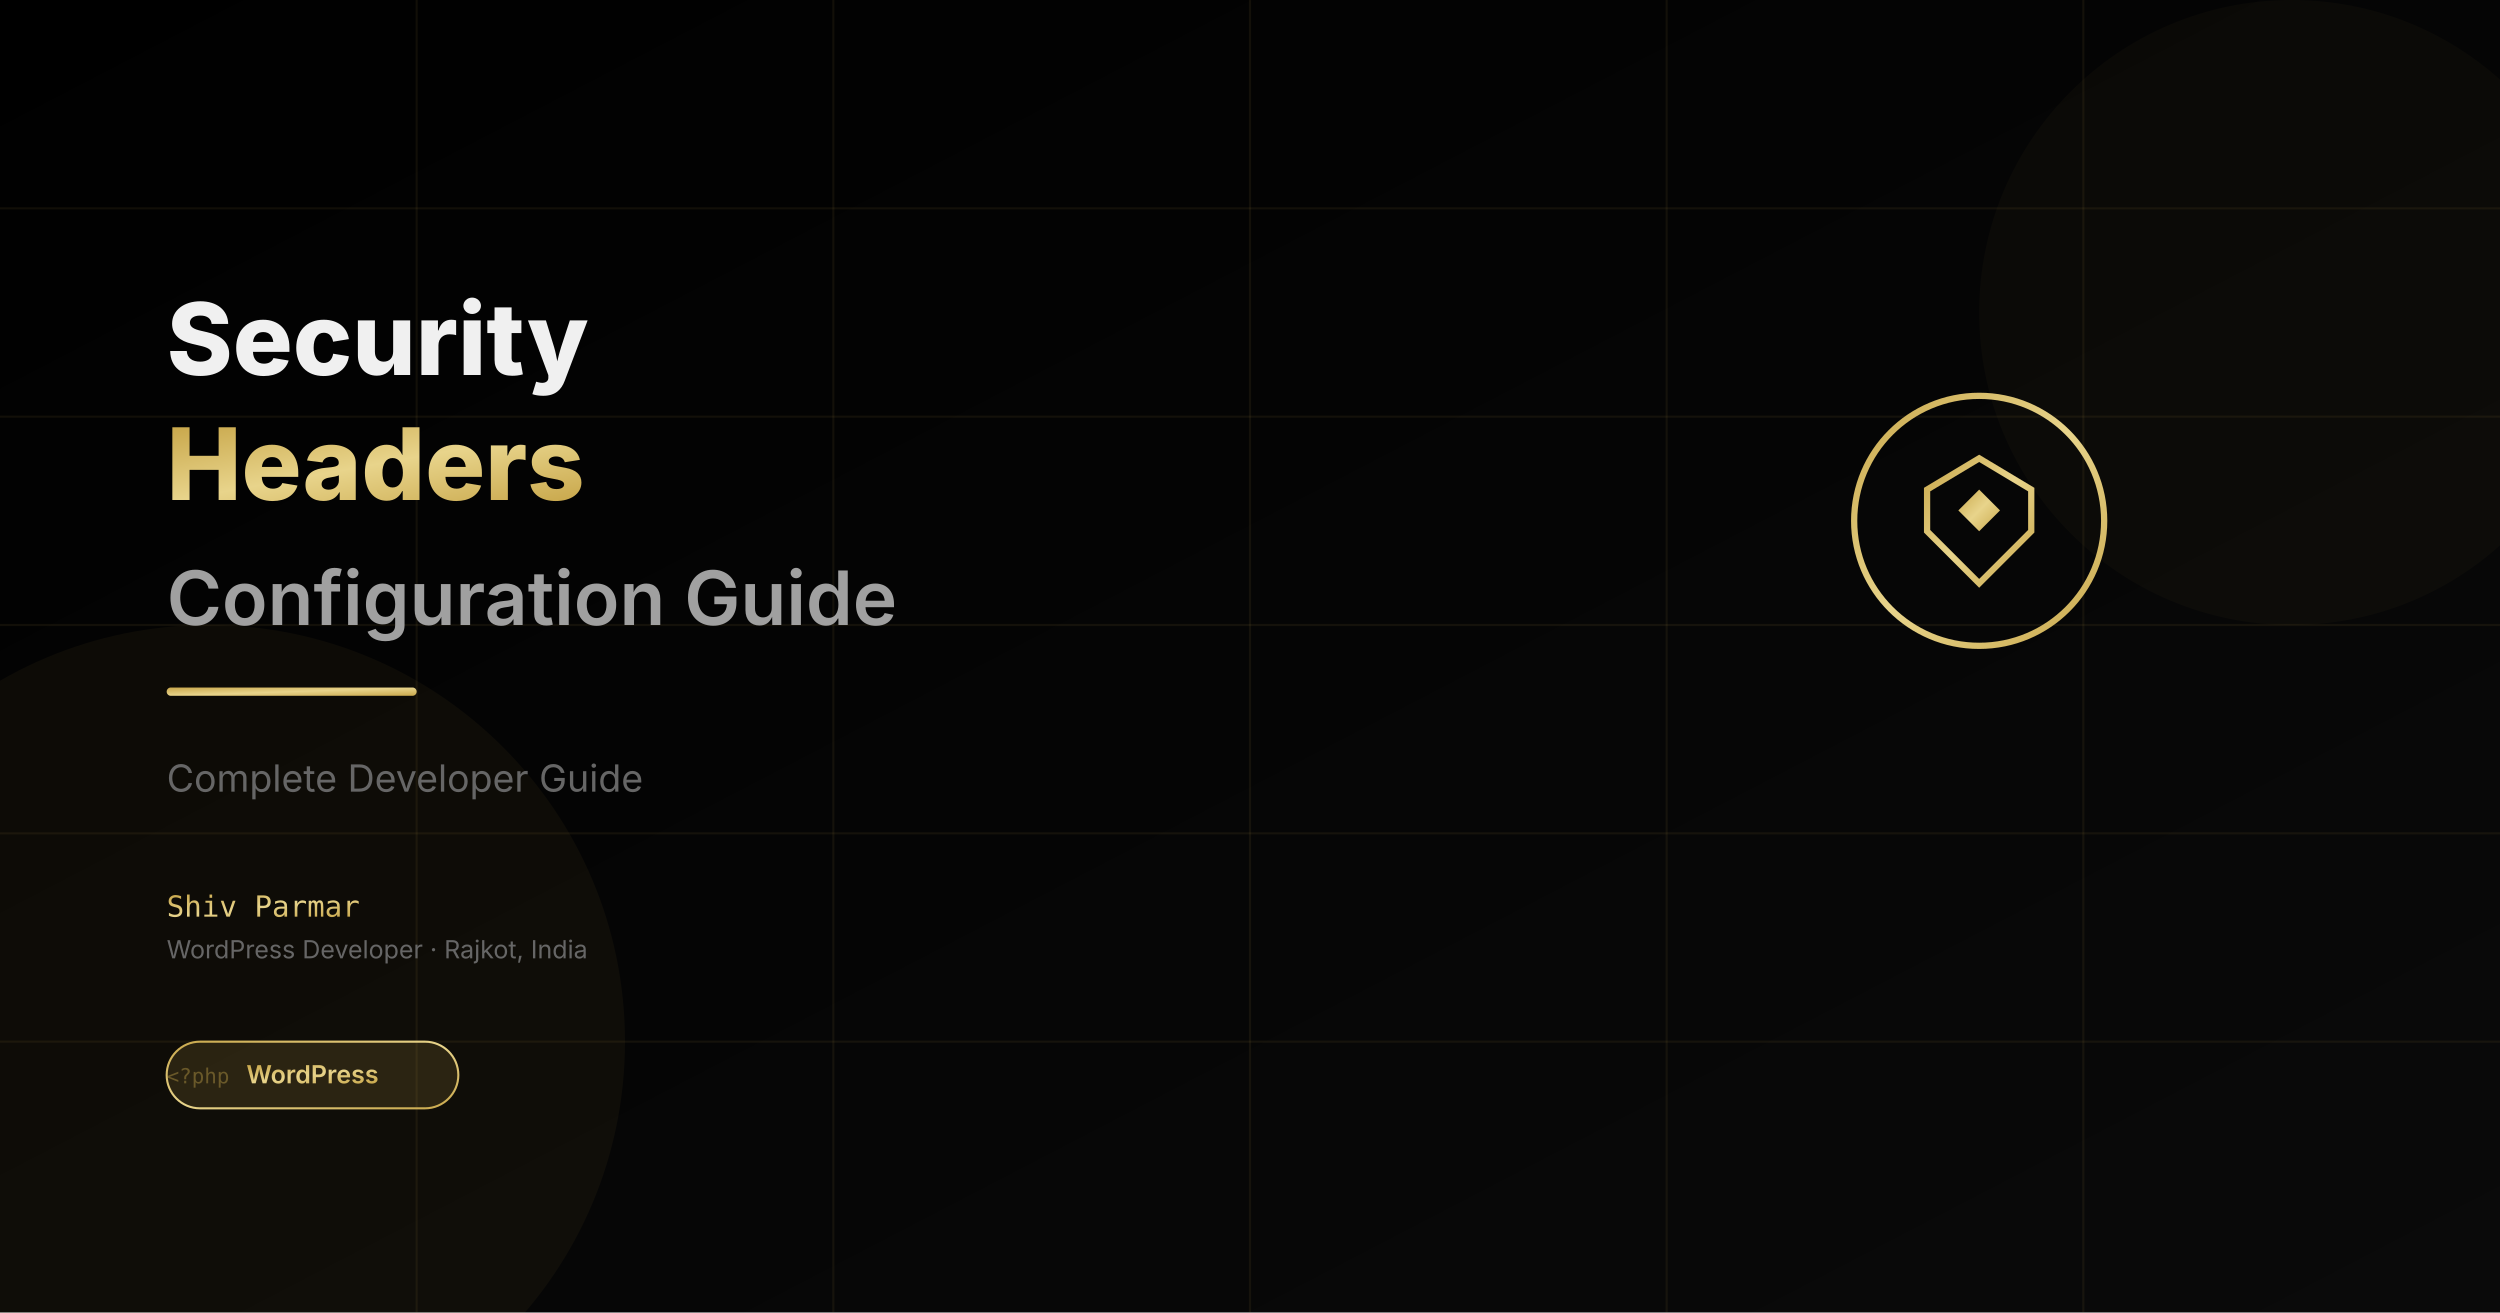
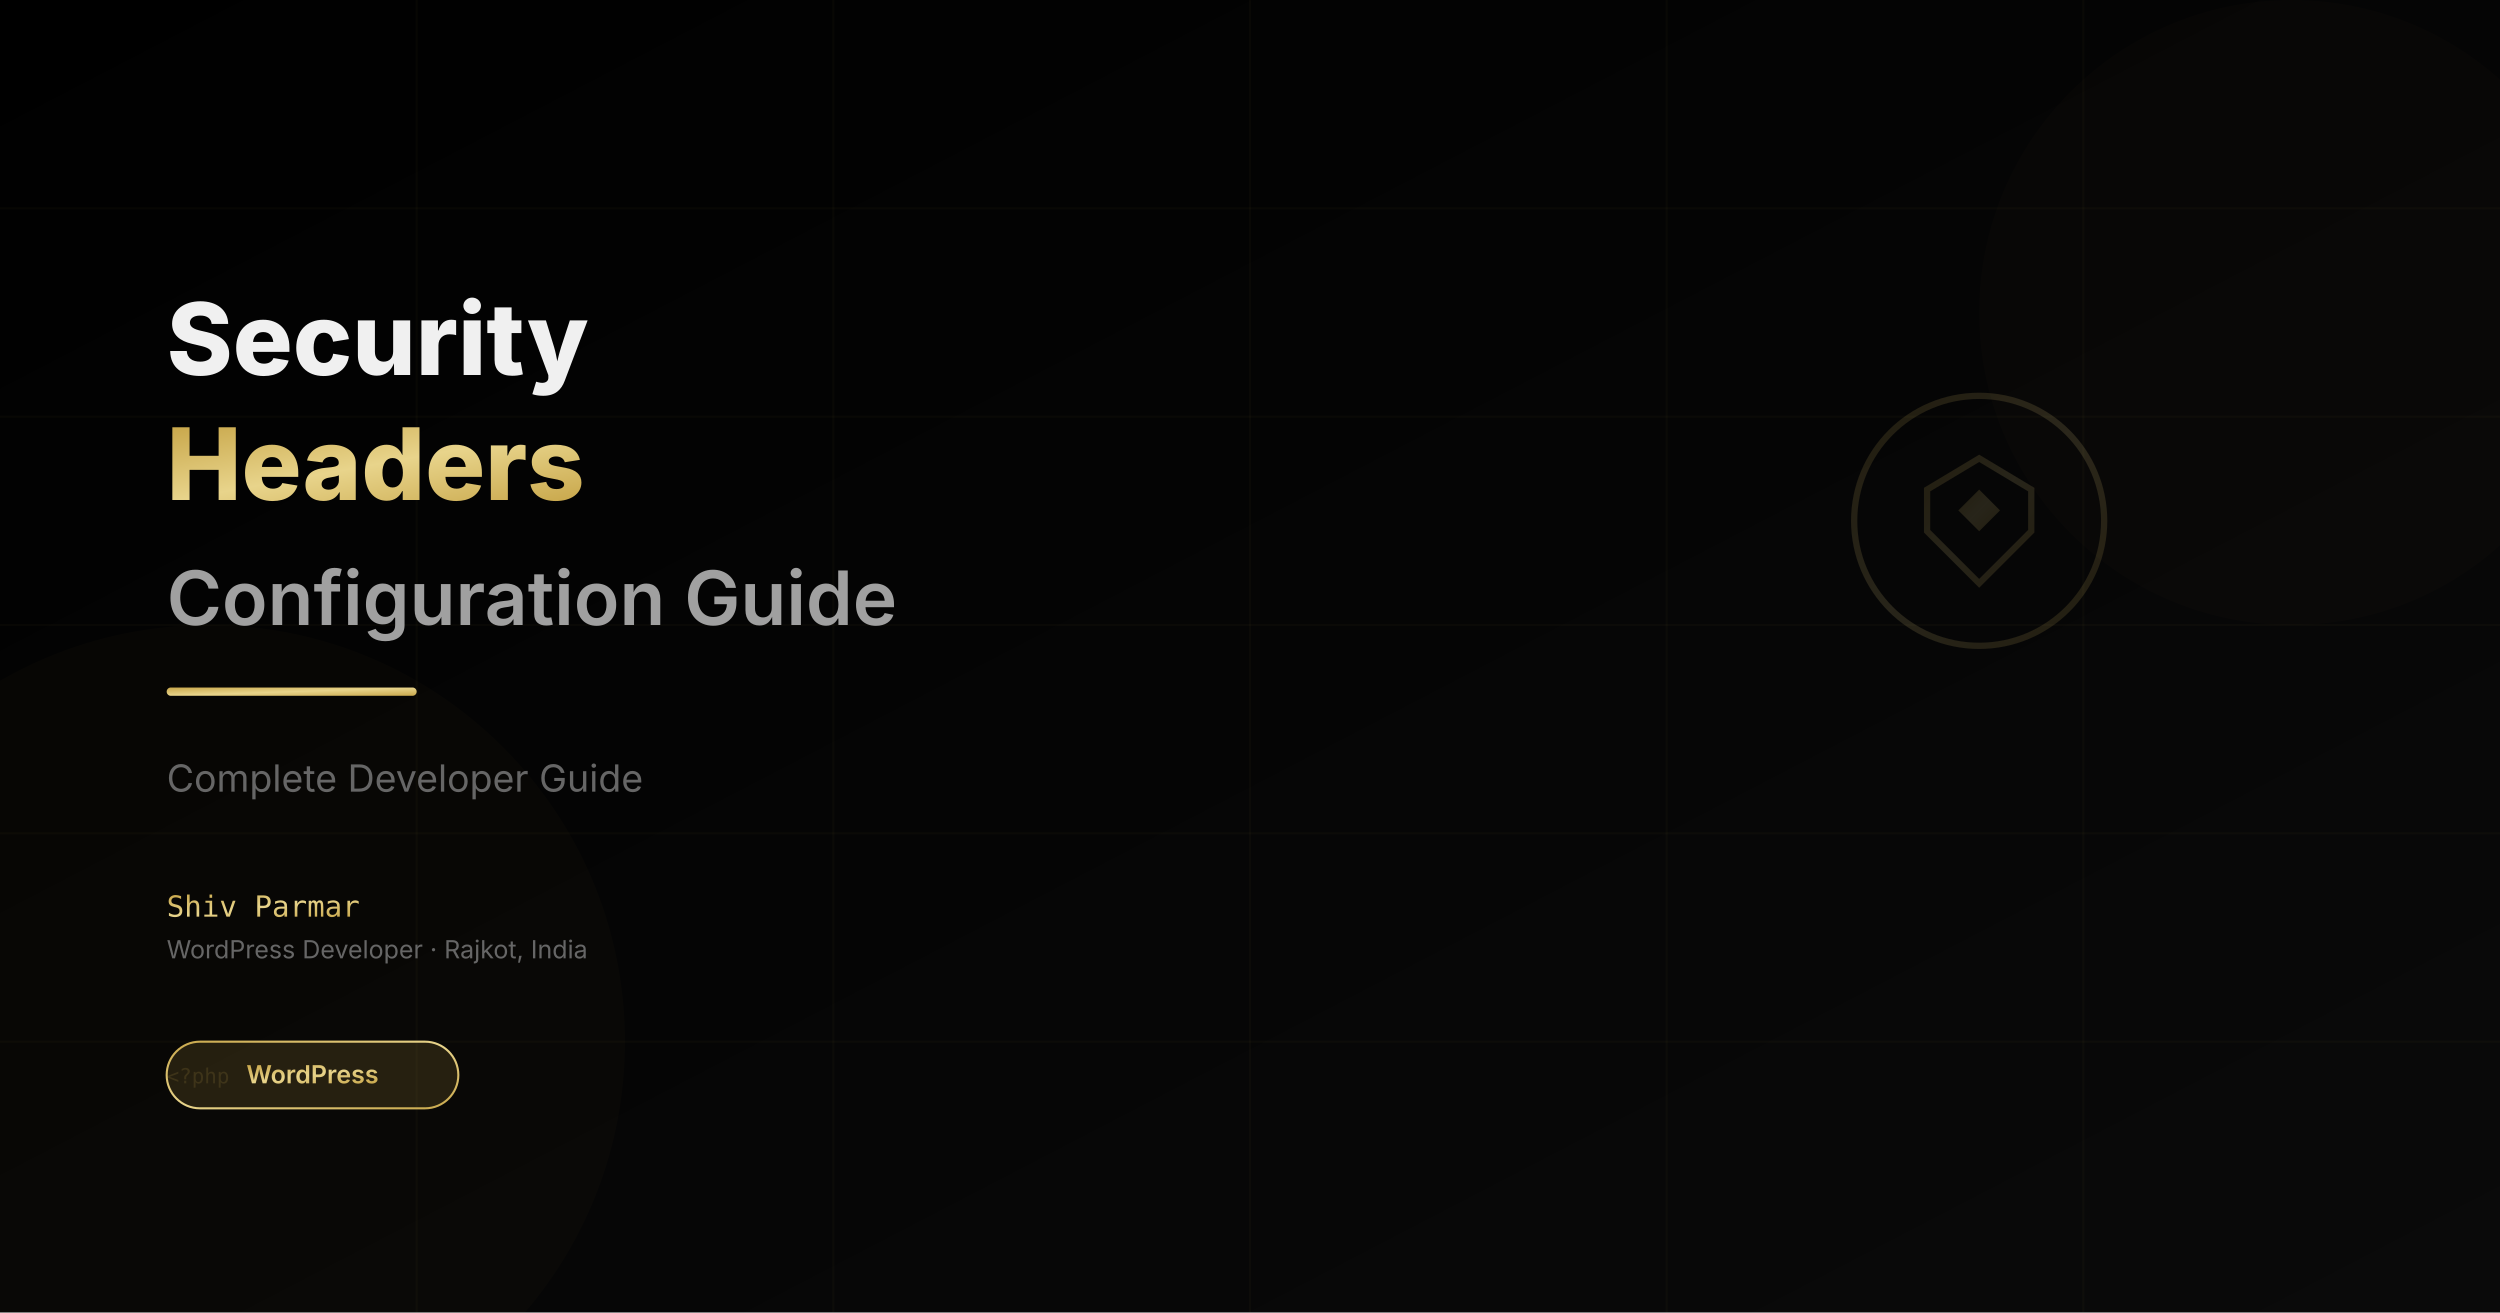
<svg xmlns="http://www.w3.org/2000/svg" width="1200" height="630" viewBox="0 0 1200 630">
  <defs>
    <linearGradient id="goldGrad" x1="0%" y1="0%" x2="100%" y2="100%">
      <stop offset="0%" style="stop-color:#c9a84c;stop-opacity:1" />
      <stop offset="50%" style="stop-color:#e8d48b;stop-opacity:1" />
      <stop offset="100%" style="stop-color:#c9a84c;stop-opacity:1" />
    </linearGradient>
    <linearGradient id="darkGrad" x1="0%" y1="0%" x2="100%" y2="100%">
      <stop offset="0%" style="stop-color:#000000;stop-opacity:1" />
      <stop offset="100%" style="stop-color:#0a0a0a;stop-opacity:1" />
    </linearGradient>
    <filter id="glow">
      <feGaussianBlur stdDeviation="3" result="coloredBlur" />
      <feMerge>
        <feMergeNode in="coloredBlur" />
        <feMergeNode in="SourceGraphic" />
      </feMerge>
    </filter>
  </defs>
  <rect width="1200" height="630" fill="url(#darkGrad)" />
-   <circle cx="100" cy="500" r="200" fill="rgba(201,168,76,0.05)" />
-   <circle cx="1100" cy="150" r="150" fill="rgba(201,168,76,0.03)" />
-   <g stroke="rgba(201,168,76,0.08)" stroke-width="1" fill="none">
+   <circle cx="100" cy="500" r="200" fill="rgba(201,168,76,0.02)" />
+   <circle cx="1100" cy="150" r="150" fill="rgba(201,168,76,0.015)" />
+   <g stroke="rgba(201,168,76,0.03)" stroke-width="1" fill="none">
    <line x1="0" y1="100" x2="1200" y2="100" />
    <line x1="0" y1="200" x2="1200" y2="200" />
    <line x1="0" y1="300" x2="1200" y2="300" />
    <line x1="0" y1="400" x2="1200" y2="400" />
    <line x1="0" y1="500" x2="1200" y2="500" />
    <line x1="200" y1="0" x2="200" y2="630" />
    <line x1="400" y1="0" x2="400" y2="630" />
    <line x1="600" y1="0" x2="600" y2="630" />
    <line x1="800" y1="0" x2="800" y2="630" />
    <line x1="1000" y1="0" x2="1000" y2="630" />
  </g>
-   <g transform="translate(900, 200)">
+   <g transform="translate(900, 200)" opacity="0.15">
    <circle cx="50" cy="50" r="60" fill="none" stroke="url(#goldGrad)" stroke-width="3" />
    <path d="M50 20 L75 35 L75 55 L50 80 L25 55 L25 35 Z" fill="none" stroke="url(#goldGrad)" stroke-width="3" />
    <path d="M50 35 L60 45 L50 55 L40 45 Z" fill="url(#goldGrad)" />
  </g>
  <text x="80" y="180" font-family="Inter, -apple-system, sans-serif" font-size="48" font-weight="800" fill="#f0f0f0">Security</text>
  <text x="80" y="240" font-family="Inter, -apple-system, sans-serif" font-size="48" font-weight="800" fill="url(#goldGrad)">Headers</text>
  <text x="80" y="300" font-family="Inter, -apple-system, sans-serif" font-size="36" font-weight="600" fill="#a0a0a0">Configuration Guide</text>
  <rect x="80" y="330" width="120" height="4" rx="2" fill="url(#goldGrad)" />
  <text x="80" y="380" font-family="Inter, -apple-system, sans-serif" font-size="18" fill="#666666">Complete Developer Guide</text>
  <text x="80" y="440" font-family="JetBrains Mono, monospace" font-size="14" fill="url(#goldGrad)">Shiv Parmar</text>
  <text x="80" y="460" font-family="Inter, -apple-system, sans-serif" font-size="12" fill="#666666">WordPress Developer · Rajkot, India</text>
  <rect x="80" y="500" width="140" height="32" rx="16" fill="rgba(201,168,76,0.15)" stroke="url(#goldGrad)" stroke-width="1" />
  <text x="150" y="520" font-family="Inter, -apple-system, sans-serif" font-size="12" font-weight="600" fill="url(#goldGrad)" text-anchor="middle">WordPress</text>
-   <g transform="translate(80, 520)" opacity="0.4">
+   <g transform="translate(80, 520)" opacity="0.15">
    <text font-family="JetBrains Mono, monospace" font-size="10" fill="#c9a84c">&lt;?php</text>
  </g>
</svg>
